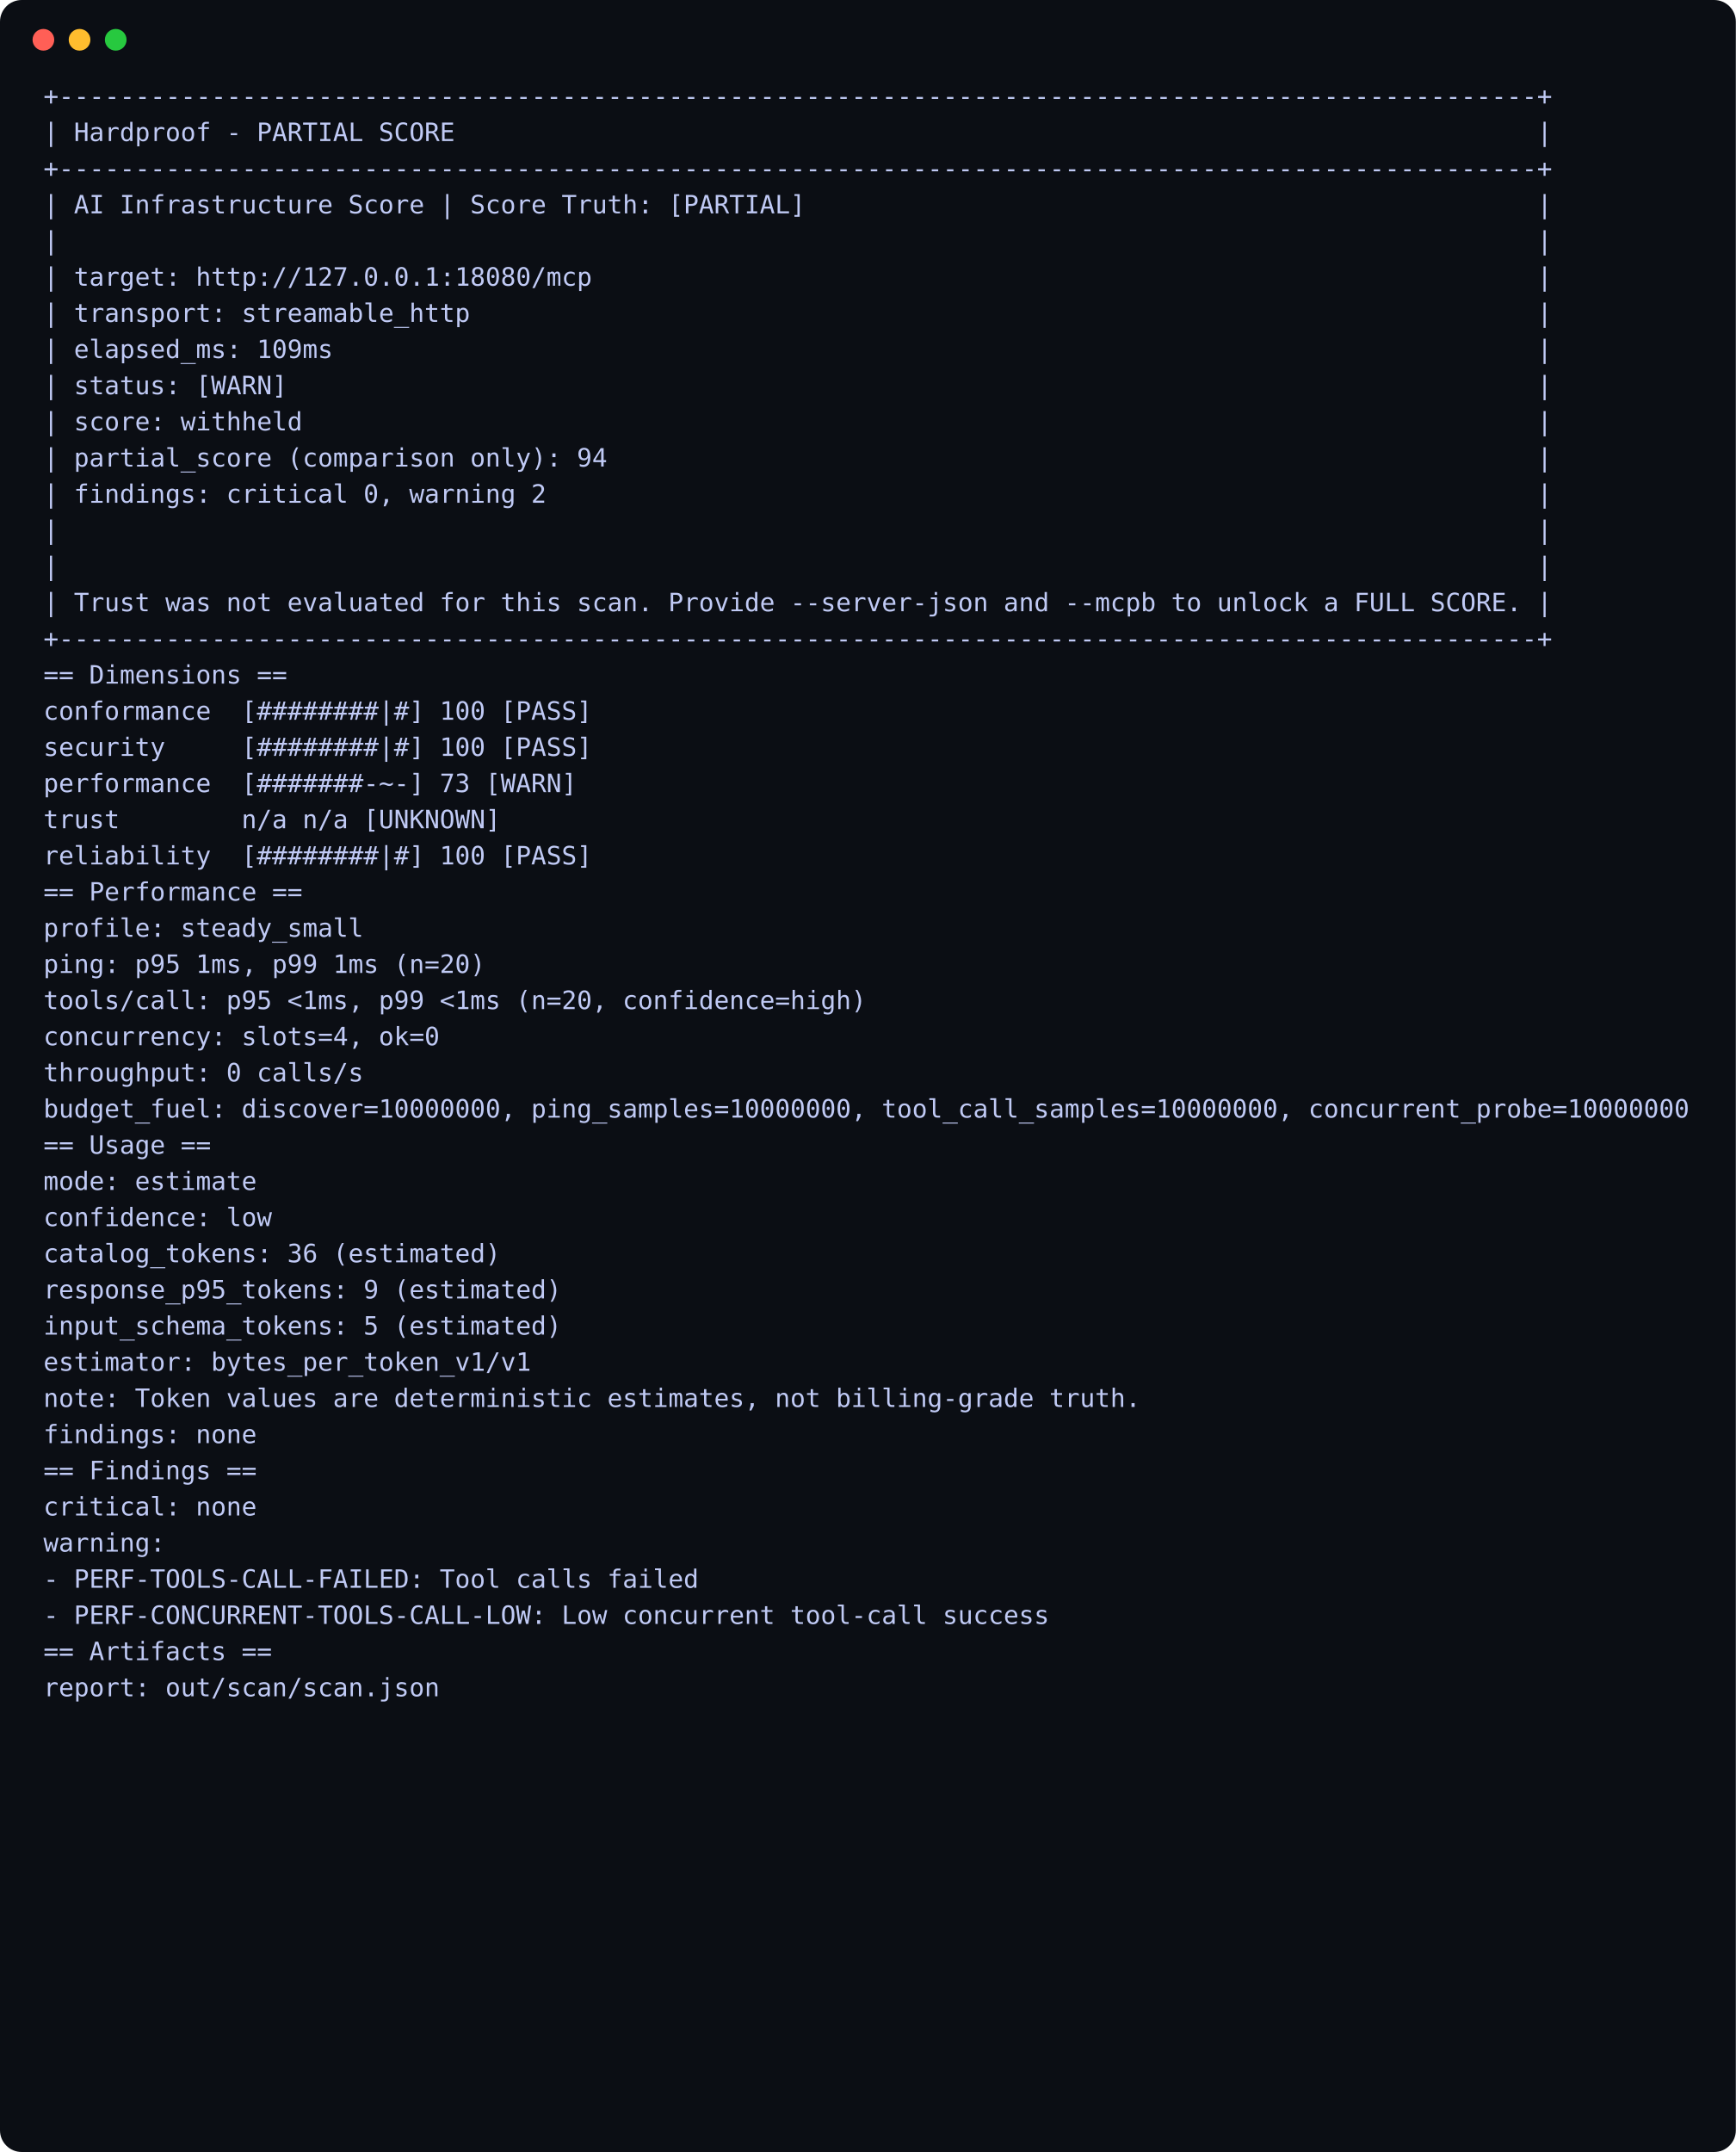
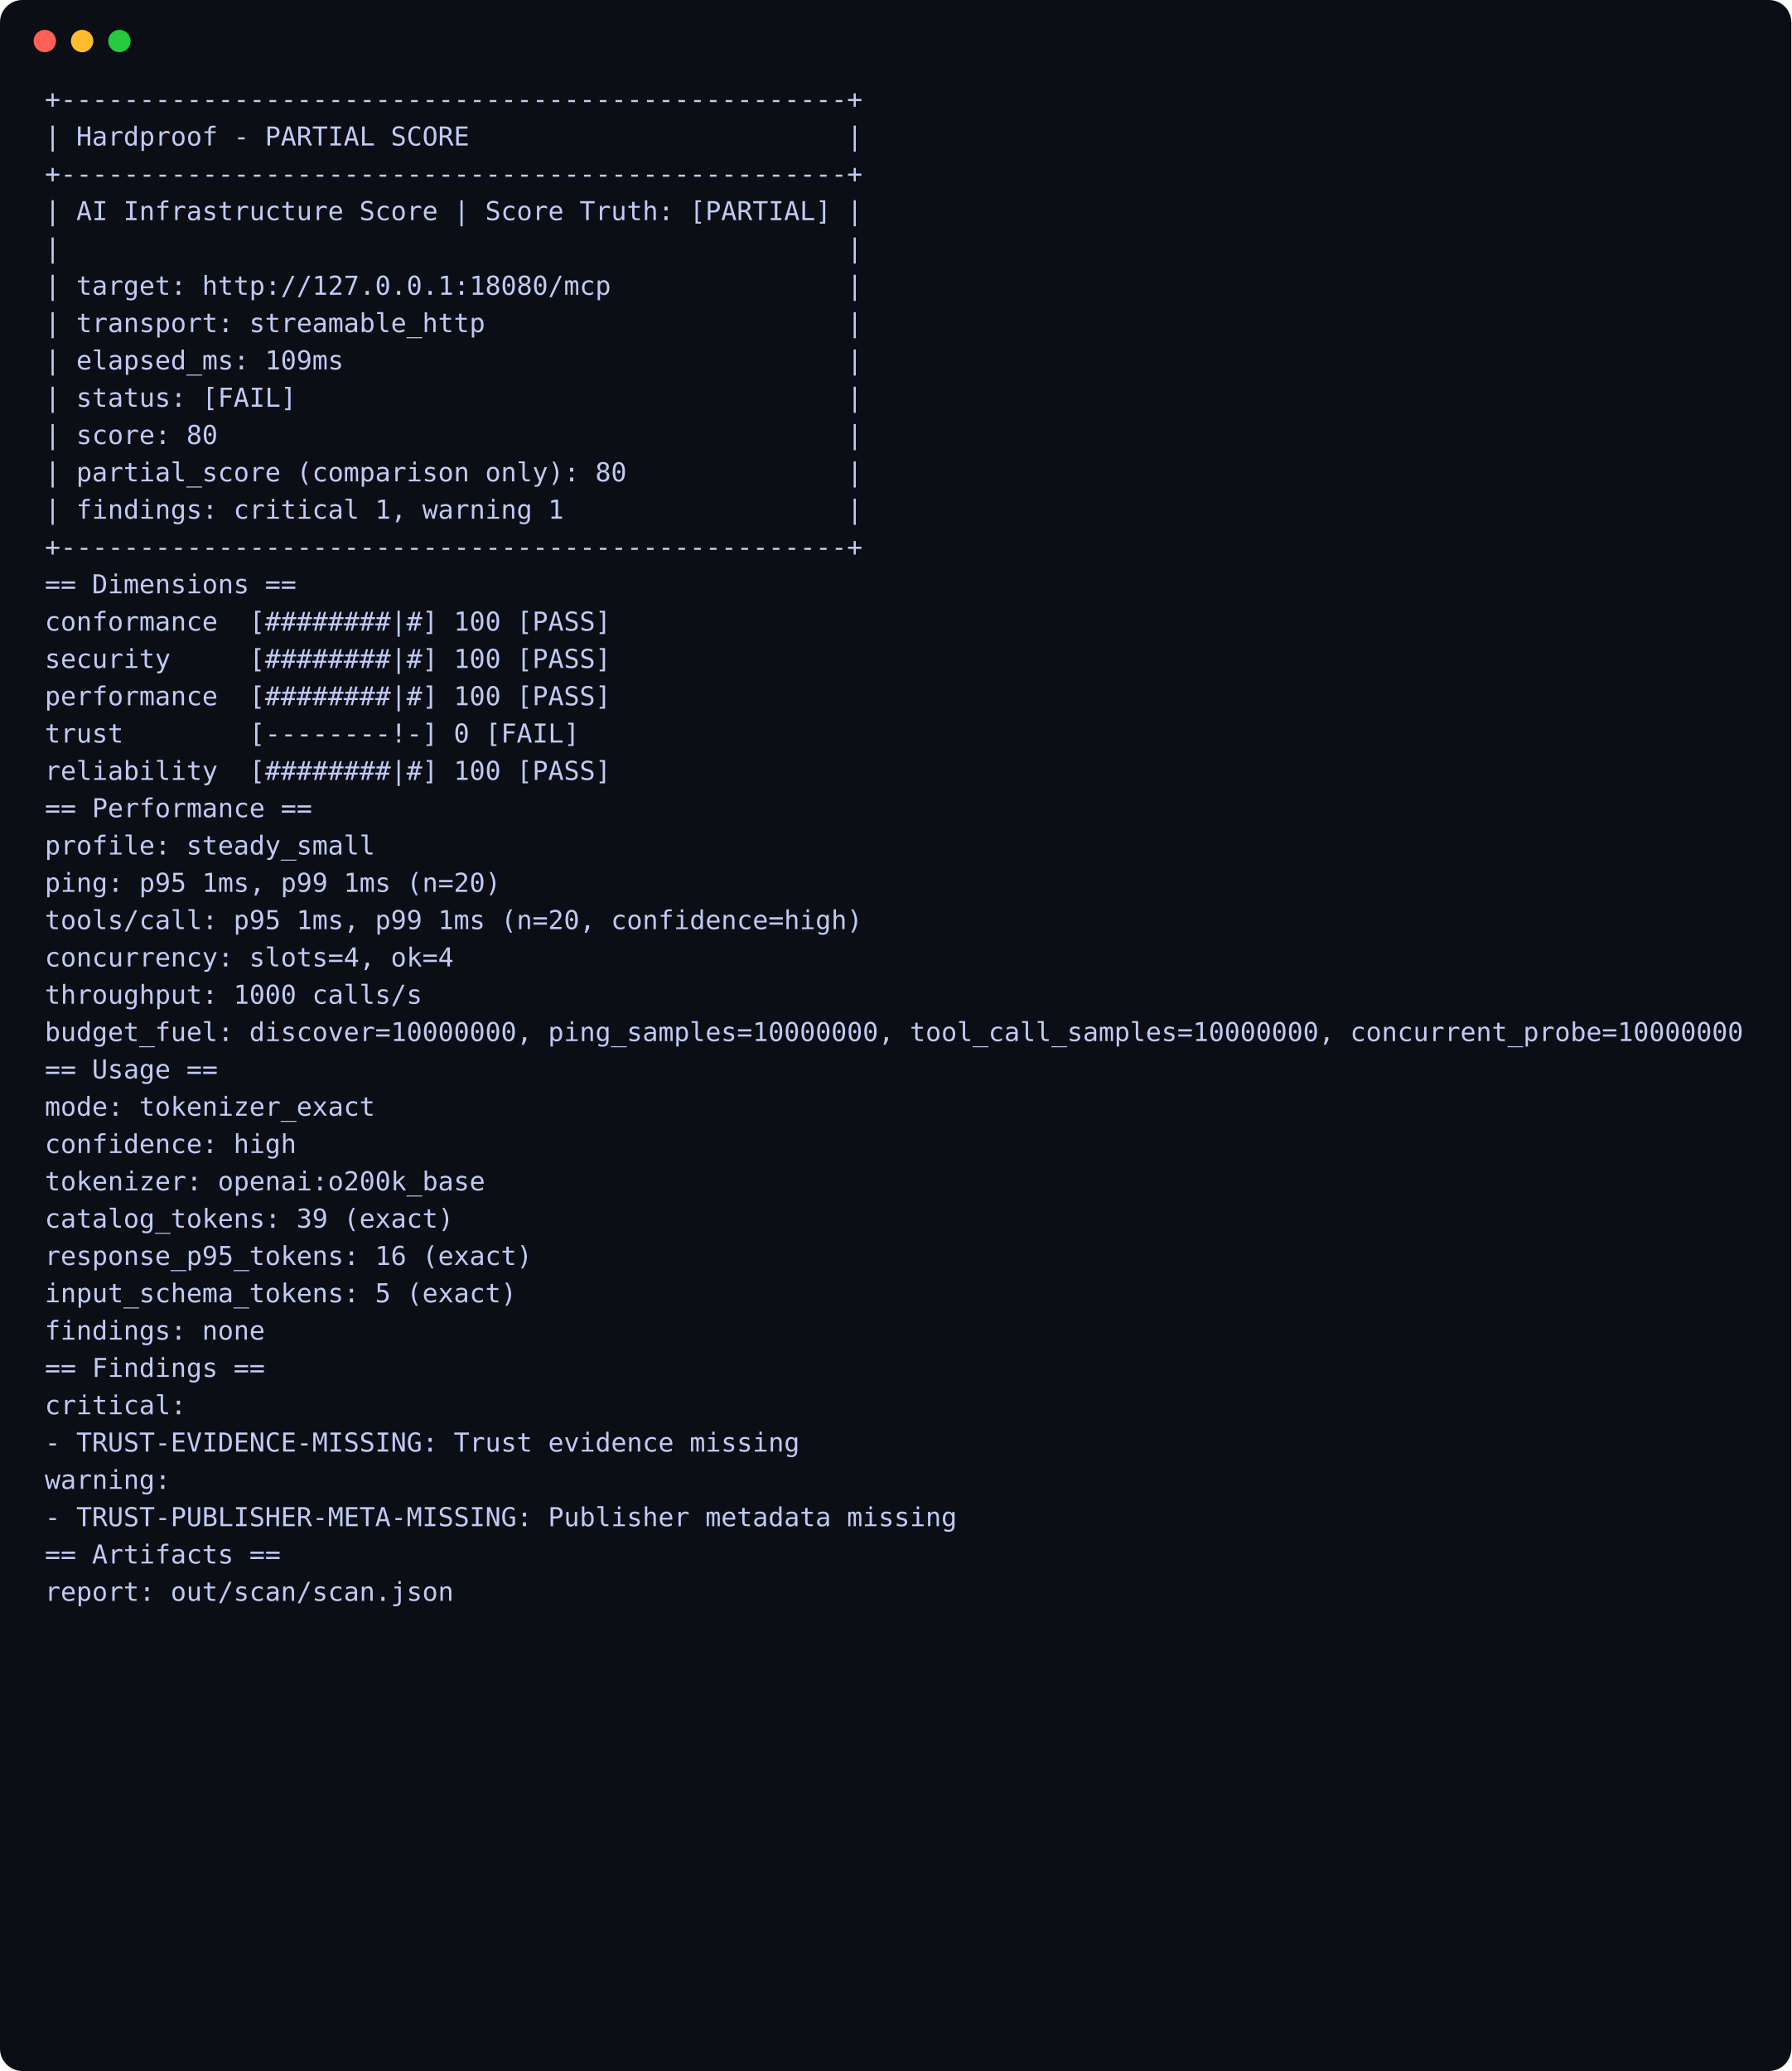
- <svg xmlns="http://www.w3.org/2000/svg" width="960" height="1190" viewBox="0 0 960 1190">
-   <rect width="960" height="1190" rx="12" fill="#0b0e14" />
+ <svg xmlns="http://www.w3.org/2000/svg" width="960" height="1110" viewBox="0 0 960 1110">
+   <rect width="960" height="1110" rx="12" fill="#0b0e14" />
  <circle cx="24" cy="22" r="6" fill="#ff5f56" />
  <circle cx="44" cy="22" r="6" fill="#ffbd2e" />
  <circle cx="64" cy="22" r="6" fill="#27c93f" />
  <text x="24" y="58" font-family="SFMono-Regular, Menlo, Monaco, Consolas, monospace" font-size="14" fill="#c0caf5" xml:space="preserve">
-     <tspan x="24" dy="0">+-------------------------------------------------------------------------------------------------+</tspan>
-     <tspan x="24" dy="20">| Hardproof - PARTIAL SCORE                                                                       |</tspan>
-     <tspan x="24" dy="20">+-------------------------------------------------------------------------------------------------+</tspan>
-     <tspan x="24" dy="20">| AI Infrastructure Score | Score Truth: [PARTIAL]                                                |</tspan>
-     <tspan x="24" dy="20">|                                                                                                 |</tspan>
-     <tspan x="24" dy="20">| target: http://127.0.0.1:18080/mcp                                                              |</tspan>
-     <tspan x="24" dy="20">| transport: streamable_http                                                                      |</tspan>
-     <tspan x="24" dy="20">| elapsed_ms: 109ms                                                                               |</tspan>
-     <tspan x="24" dy="20">| status: [WARN]                                                                                  |</tspan>
-     <tspan x="24" dy="20">| score: withheld                                                                                 |</tspan>
-     <tspan x="24" dy="20">| partial_score (comparison only): 94                                                             |</tspan>
-     <tspan x="24" dy="20">| findings: critical 0, warning 2                                                                 |</tspan>
-     <tspan x="24" dy="20">|                                                                                                 |</tspan>
-     <tspan x="24" dy="20">|                                                                                                 |</tspan>
-     <tspan x="24" dy="20">| Trust was not evaluated for this scan. Provide --server-json and --mcpb to unlock a FULL SCORE. |</tspan>
-     <tspan x="24" dy="20">+-------------------------------------------------------------------------------------------------+</tspan>
+     <tspan x="24" dy="0">+--------------------------------------------------+</tspan>
+     <tspan x="24" dy="20">| Hardproof - PARTIAL SCORE                        |</tspan>
+     <tspan x="24" dy="20">+--------------------------------------------------+</tspan>
+     <tspan x="24" dy="20">| AI Infrastructure Score | Score Truth: [PARTIAL] |</tspan>
+     <tspan x="24" dy="20">|                                                  |</tspan>
+     <tspan x="24" dy="20">| target: http://127.0.0.1:18080/mcp               |</tspan>
+     <tspan x="24" dy="20">| transport: streamable_http                       |</tspan>
+     <tspan x="24" dy="20">| elapsed_ms: 109ms                                |</tspan>
+     <tspan x="24" dy="20">| status: [FAIL]                                   |</tspan>
+     <tspan x="24" dy="20">| score: 80                                        |</tspan>
+     <tspan x="24" dy="20">| partial_score (comparison only): 80              |</tspan>
+     <tspan x="24" dy="20">| findings: critical 1, warning 1                  |</tspan>
+     <tspan x="24" dy="20">+--------------------------------------------------+</tspan>
    <tspan x="24" dy="20" />
    <tspan x="24" dy="20" />
    <tspan x="24" dy="20">== Dimensions ==</tspan>
    <tspan x="24" dy="20">conformance  [########|#] 100 [PASS]</tspan>
    <tspan x="24" dy="20">security     [########|#] 100 [PASS]</tspan>
-     <tspan x="24" dy="20">performance  [#######-~-] 73 [WARN]</tspan>
-     <tspan x="24" dy="20">trust        n/a n/a [UNKNOWN]</tspan>
+     <tspan x="24" dy="20">performance  [########|#] 100 [PASS]</tspan>
+     <tspan x="24" dy="20">trust        [--------!-] 0 [FAIL]</tspan>
    <tspan x="24" dy="20">reliability  [########|#] 100 [PASS]</tspan>
    <tspan x="24" dy="20" />
    <tspan x="24" dy="20" />
    <tspan x="24" dy="20">== Performance ==</tspan>
    <tspan x="24" dy="20">profile: steady_small</tspan>
    <tspan x="24" dy="20">ping: p95 1ms, p99 1ms (n=20)</tspan>
-     <tspan x="24" dy="20">tools/call: p95 &lt;1ms, p99 &lt;1ms (n=20, confidence=high)</tspan>
-     <tspan x="24" dy="20">concurrency: slots=4, ok=0</tspan>
-     <tspan x="24" dy="20">throughput: 0 calls/s</tspan>
+     <tspan x="24" dy="20">tools/call: p95 1ms, p99 1ms (n=20, confidence=high)</tspan>
+     <tspan x="24" dy="20">concurrency: slots=4, ok=4</tspan>
+     <tspan x="24" dy="20">throughput: 1000 calls/s</tspan>
    <tspan x="24" dy="20">budget_fuel: discover=10000000, ping_samples=10000000, tool_call_samples=10000000, concurrent_probe=10000000</tspan>
    <tspan x="24" dy="20" />
    <tspan x="24" dy="20" />
    <tspan x="24" dy="20">== Usage ==</tspan>
-     <tspan x="24" dy="20">mode: estimate</tspan>
-     <tspan x="24" dy="20">confidence: low</tspan>
-     <tspan x="24" dy="20">catalog_tokens: 36 (estimated)</tspan>
-     <tspan x="24" dy="20">response_p95_tokens: 9 (estimated)</tspan>
-     <tspan x="24" dy="20">input_schema_tokens: 5 (estimated)</tspan>
-     <tspan x="24" dy="20">estimator: bytes_per_token_v1/v1</tspan>
-     <tspan x="24" dy="20">note: Token values are deterministic estimates, not billing-grade truth.</tspan>
+     <tspan x="24" dy="20">mode: tokenizer_exact</tspan>
+     <tspan x="24" dy="20">confidence: high</tspan>
+     <tspan x="24" dy="20">tokenizer: openai:o200k_base</tspan>
+     <tspan x="24" dy="20">catalog_tokens: 39 (exact)</tspan>
+     <tspan x="24" dy="20">response_p95_tokens: 16 (exact)</tspan>
+     <tspan x="24" dy="20">input_schema_tokens: 5 (exact)</tspan>
    <tspan x="24" dy="20">findings: none</tspan>
    <tspan x="24" dy="20" />
    <tspan x="24" dy="20" />
    <tspan x="24" dy="20">== Findings ==</tspan>
-     <tspan x="24" dy="20">critical: none</tspan>
+     <tspan x="24" dy="20">critical:</tspan>
+     <tspan x="24" dy="20">- TRUST-EVIDENCE-MISSING: Trust evidence missing</tspan>
    <tspan x="24" dy="20">warning:</tspan>
-     <tspan x="24" dy="20">- PERF-TOOLS-CALL-FAILED: Tool calls failed</tspan>
-     <tspan x="24" dy="20">- PERF-CONCURRENT-TOOLS-CALL-LOW: Low concurrent tool-call success</tspan>
+     <tspan x="24" dy="20">- TRUST-PUBLISHER-META-MISSING: Publisher metadata missing</tspan>
    <tspan x="24" dy="20" />
    <tspan x="24" dy="20" />
    <tspan x="24" dy="20">== Artifacts ==</tspan>
    <tspan x="24" dy="20">report: out/scan/scan.json</tspan>
  </text>
</svg>
